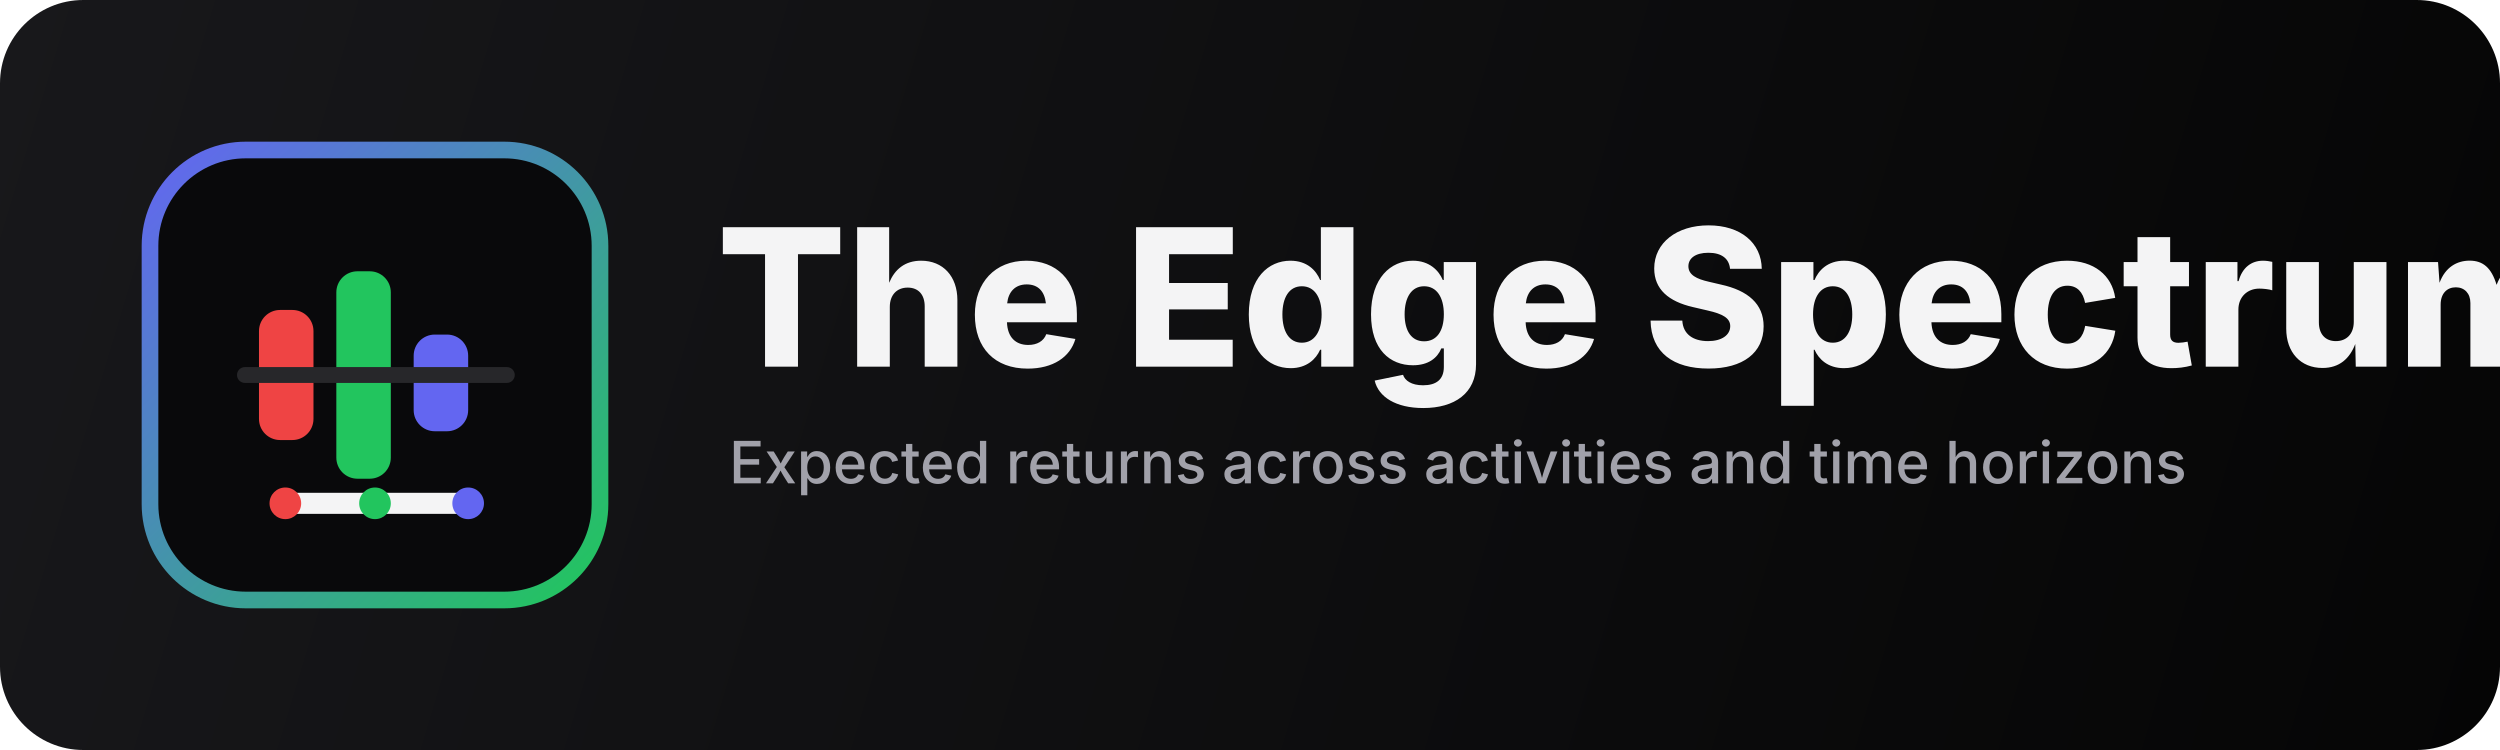
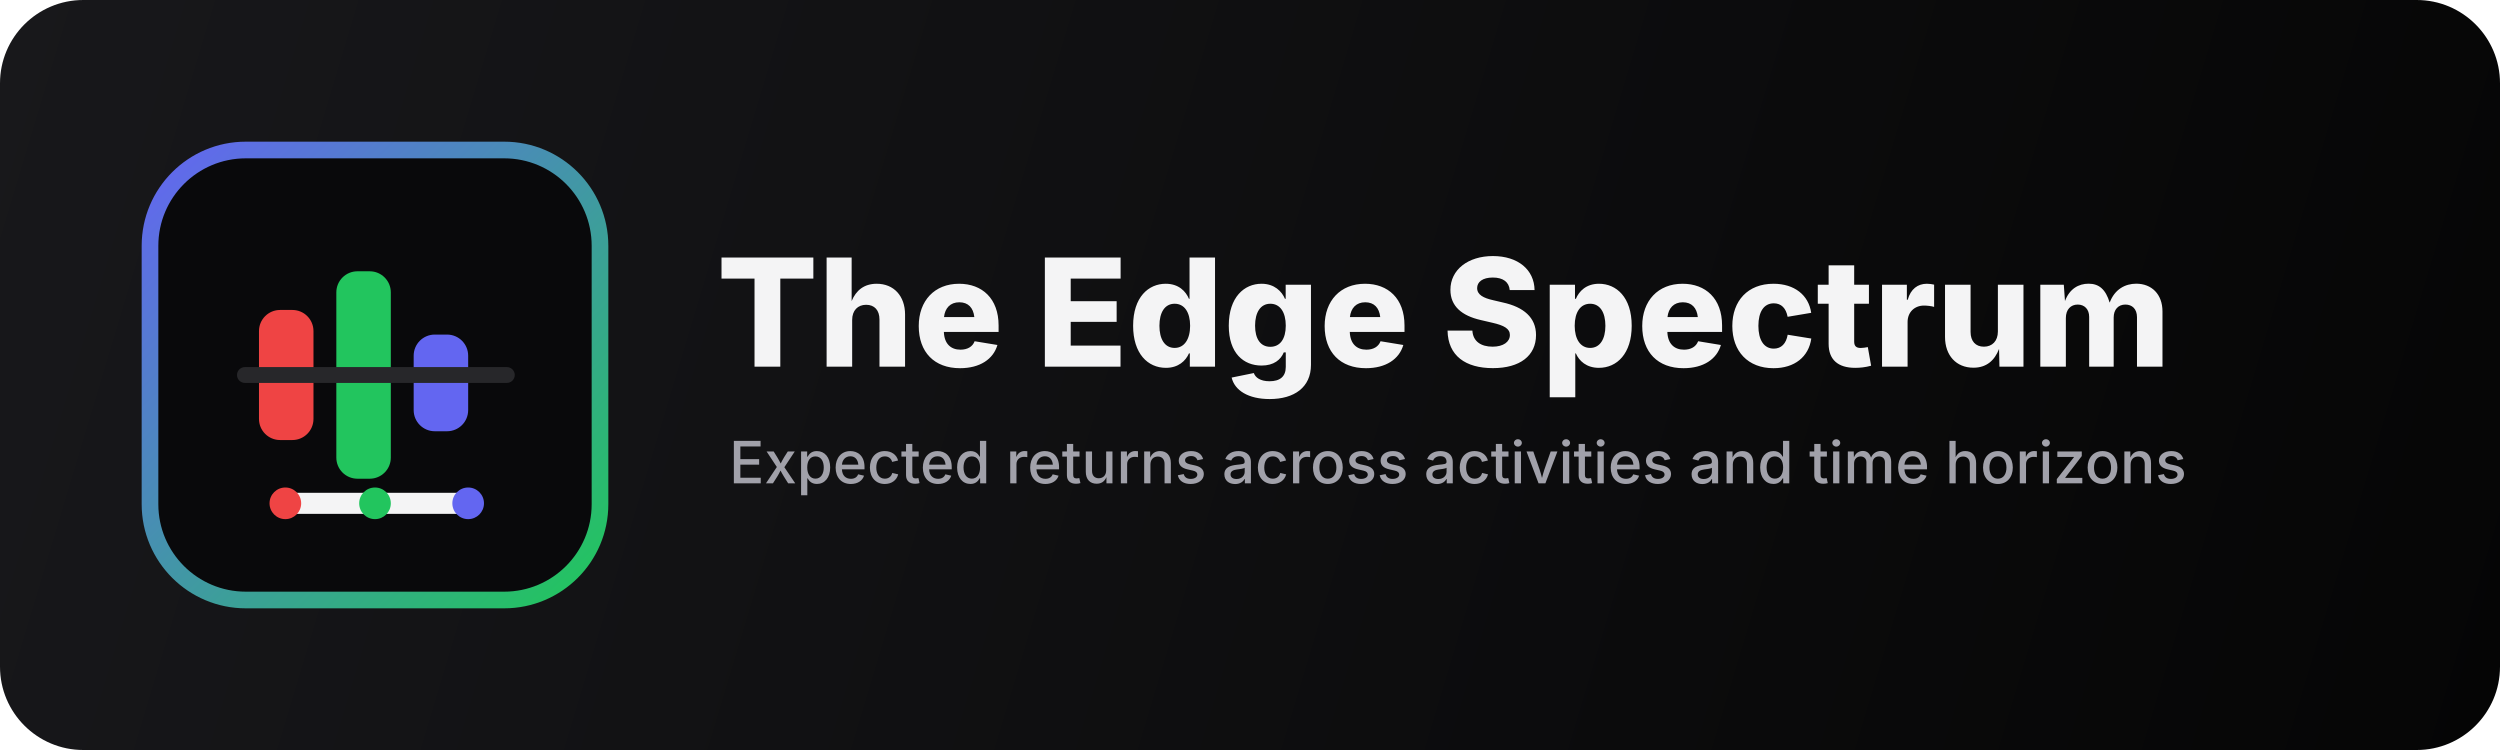
<svg xmlns="http://www.w3.org/2000/svg" viewBox="0 0 1200 360" role="img" aria-labelledby="title desc">
  <defs>
    <linearGradient id="bg" x1="0" y1="0" x2="1200" y2="360" gradientUnits="userSpaceOnUse">
      <stop offset="0" stop-color="#18181b" />
      <stop offset="1" stop-color="#050505" />
    </linearGradient>
    <linearGradient id="accent" x1="78" y1="70" x2="286" y2="282" gradientUnits="userSpaceOnUse">
      <stop offset="0" stop-color="#6366f1" />
      <stop offset="1" stop-color="#22c55e" />
    </linearGradient>
  </defs>
  <rect width="1200" height="360" rx="40" fill="url(#bg)" />
  <rect x="72" y="72" width="216" height="216" rx="46" fill="#09090b" stroke="url(#accent)" stroke-width="8" />
  <g transform="translate(72 72) scale(0.84375)">
    <rect x="62" y="91" width="31" height="74" rx="12" fill="#ef4444" />
    <rect x="106" y="69" width="31" height="118" rx="12" fill="#22c55e" />
    <rect x="150" y="105" width="31" height="55" rx="12" fill="#6366f1" />
    <path d="M54 128h149" stroke="#27272a" stroke-width="9" stroke-linecap="round" />
    <path d="M76 201h105" stroke="#f4f4f5" stroke-width="12" stroke-linecap="round" />
    <circle cx="77" cy="201" r="9" fill="#ef4444" />
    <circle cx="128" cy="201" r="9" fill="#22c55e" />
    <circle cx="181" cy="201" r="9" fill="#6366f1" />
  </g>
-   <text x="344" y="176" fill="#f4f4f5" font-family="Inter, Segoe UI, Arial, sans-serif" font-size="92" font-weight="800" letter-spacing="0">The Edge Spectrum</text>
+   <text x="344" y="176" fill="#f4f4f5" font-family="Inter, Segoe UI, Arial, sans-serif" font-size="72" font-weight="800" letter-spacing="0">The Edge Spectrum</text>
  <text x="350" y="232" fill="#a1a1aa" font-family="Inter, Segoe UI, Arial, sans-serif" font-size="28" font-weight="500" letter-spacing="0">Expected returns across activities and time horizons</text>
</svg>
